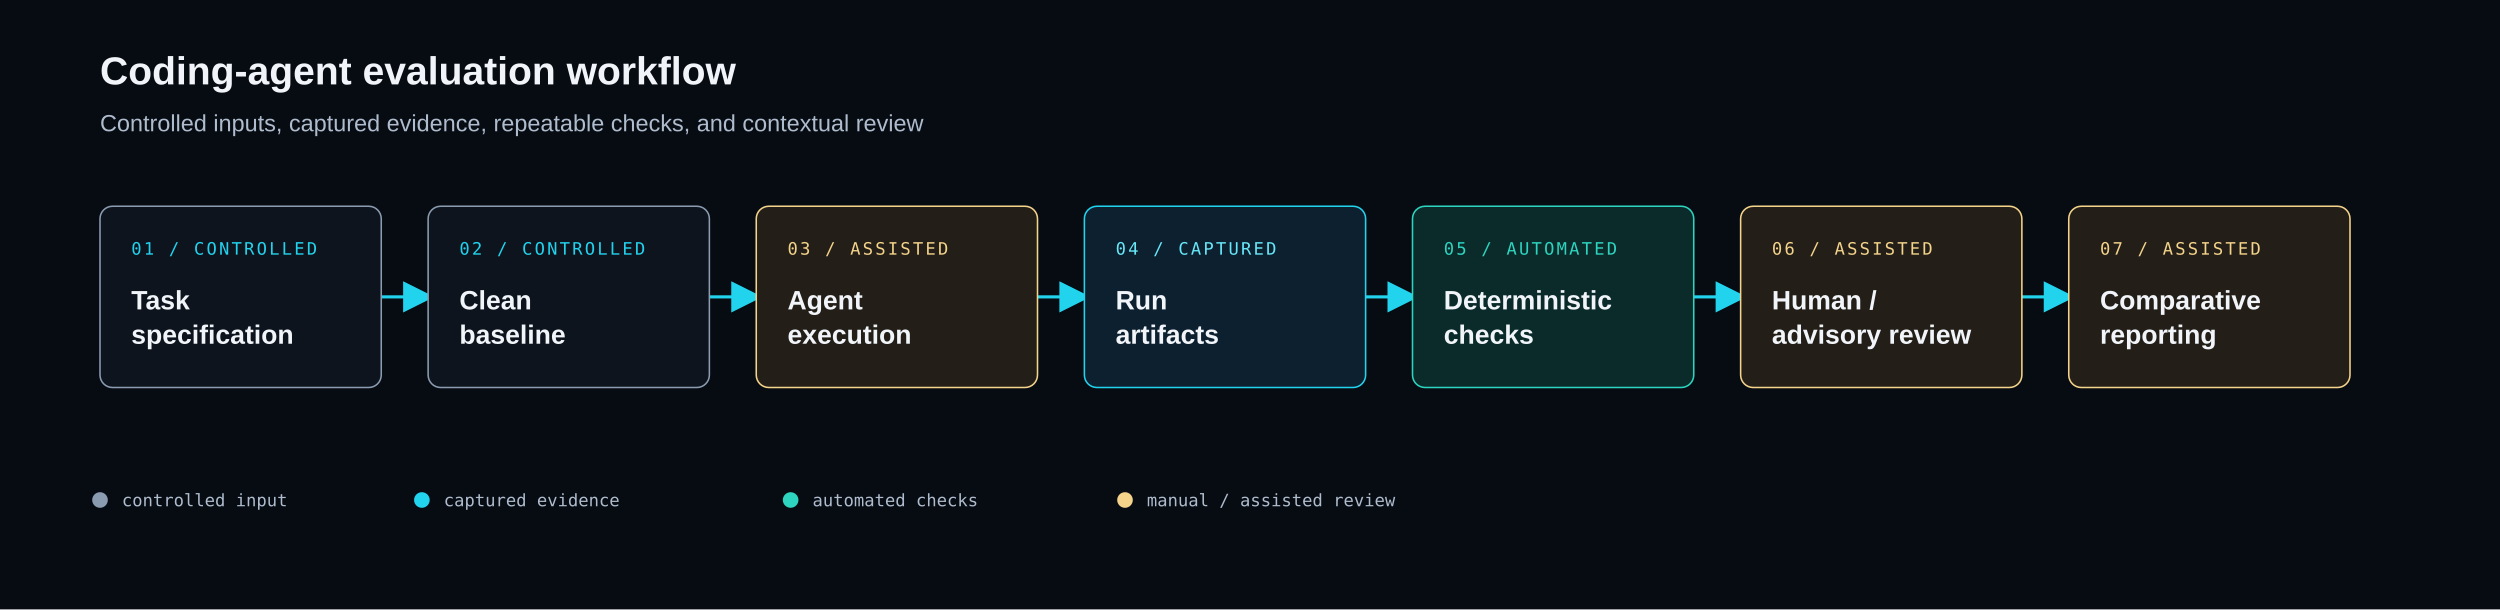
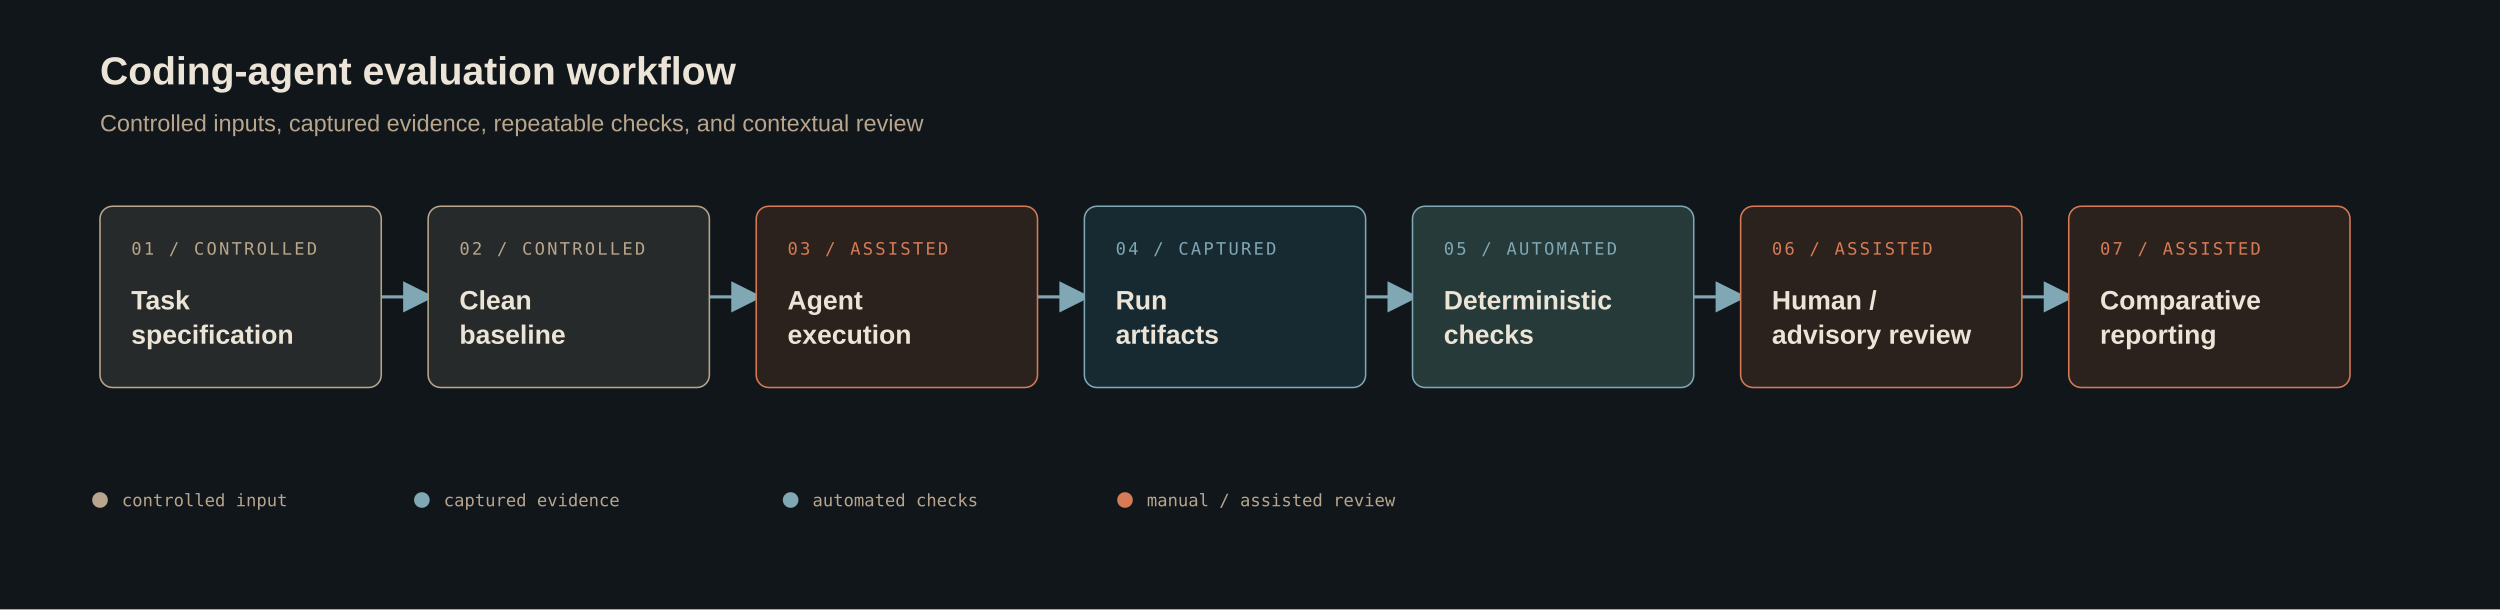
<svg xmlns="http://www.w3.org/2000/svg" viewBox="0 0 1600 390" role="img" aria-labelledby="title desc">
  <defs>
    <marker id="arrow" markerWidth="10" markerHeight="10" refX="8" refY="5" orient="auto">
-       <path d="M0,0 L10,5 L0,10 z" fill="#22D3EE" />
+       <path d="M0,0 L10,5 L0,10 z" fill="#7FA7B4" />
    </marker>
  </defs>
-   <rect width="1600" height="390" fill="#070B12" />
-   <text x="64" y="54" fill="#F1F5F9" font-family="General Sans, Arial, sans-serif" font-size="25" font-weight="600">Coding-agent evaluation workflow</text>
-   <text x="64" y="84" fill="#AEBCCD" font-family="General Sans, Arial, sans-serif" font-size="15">Controlled inputs, captured evidence, repeatable checks, and contextual review</text>
-   <g fill="none" stroke="#22D3EE" stroke-width="2" marker-end="url(#arrow)">
+   <rect width="1600" height="390" fill="#11161B" />
+   <text x="64" y="54" fill="#ECE5D7" font-family="General Sans, Arial, sans-serif" font-size="25" font-weight="600">Coding-agent evaluation workflow</text>
+   <text x="64" y="84" fill="#B8A58C" font-family="General Sans, Arial, sans-serif" font-size="15">Controlled inputs, captured evidence, repeatable checks, and contextual review</text>
+   <g fill="none" stroke="#7FA7B4" stroke-width="2" marker-end="url(#arrow)">
    <path d="M244 190 H274" />
    <path d="M454 190 H484" />
    <path d="M664 190 H694" />
    <path d="M874 190 H904" />
    <path d="M1084 190 H1114" />
    <path d="M1294 190 H1324" />
  </g>
  <g font-family="General Sans, Arial, sans-serif">
    <g>
-       <rect x="64" y="132" width="180" height="116" rx="8" fill="#0D141E" stroke="#8B9BB0" />
-       <text x="84" y="163" fill="#22D3EE" font-family="Consolas, monospace" font-size="11" letter-spacing="1.4">01 / CONTROLLED</text>
-       <text x="84" y="198" fill="#F1F5F9" font-size="17" font-weight="600">Task</text>
-       <text x="84" y="220" fill="#F1F5F9" font-size="17" font-weight="600">specification</text>
+       <rect x="64" y="132" width="180" height="116" rx="8" fill="#272A2A" stroke="#B8A58C" />
+       <text x="84" y="163" fill="#B8A58C" font-family="Consolas, monospace" font-size="11" letter-spacing="1.4">01 / CONTROLLED</text>
+       <text x="84" y="198" fill="#ECE5D7" font-size="17" font-weight="600">Task</text>
+       <text x="84" y="220" fill="#ECE5D7" font-size="17" font-weight="600">specification</text>
    </g>
    <g>
-       <rect x="274" y="132" width="180" height="116" rx="8" fill="#0D141E" stroke="#8B9BB0" />
-       <text x="294" y="163" fill="#22D3EE" font-family="Consolas, monospace" font-size="11" letter-spacing="1.4">02 / CONTROLLED</text>
-       <text x="294" y="198" fill="#F1F5F9" font-size="17" font-weight="600">Clean</text>
-       <text x="294" y="220" fill="#F1F5F9" font-size="17" font-weight="600">baseline</text>
+       <rect x="274" y="132" width="180" height="116" rx="8" fill="#272A2A" stroke="#B8A58C" />
+       <text x="294" y="163" fill="#B8A58C" font-family="Consolas, monospace" font-size="11" letter-spacing="1.4">02 / CONTROLLED</text>
+       <text x="294" y="198" fill="#ECE5D7" font-size="17" font-weight="600">Clean</text>
+       <text x="294" y="220" fill="#ECE5D7" font-size="17" font-weight="600">baseline</text>
    </g>
    <g>
-       <rect x="484" y="132" width="180" height="116" rx="8" fill="#231F18" stroke="#F4D38A" />
-       <text x="504" y="163" fill="#F4D38A" font-family="Consolas, monospace" font-size="11" letter-spacing="1.4">03 / ASSISTED</text>
-       <text x="504" y="198" fill="#F1F5F9" font-size="17" font-weight="600">Agent</text>
-       <text x="504" y="220" fill="#F1F5F9" font-size="17" font-weight="600">execution</text>
+       <rect x="484" y="132" width="180" height="116" rx="8" fill="#2B211D" stroke="#D67B56" />
+       <text x="504" y="163" fill="#D67B56" font-family="Consolas, monospace" font-size="11" letter-spacing="1.4">03 / ASSISTED</text>
+       <text x="504" y="198" fill="#ECE5D7" font-size="17" font-weight="600">Agent</text>
+       <text x="504" y="220" fill="#ECE5D7" font-size="17" font-weight="600">execution</text>
    </g>
    <g>
-       <rect x="694" y="132" width="180" height="116" rx="8" fill="#0D2030" stroke="#22D3EE" />
-       <text x="714" y="163" fill="#67E8F9" font-family="Consolas, monospace" font-size="11" letter-spacing="1.4">04 / CAPTURED</text>
-       <text x="714" y="198" fill="#F1F5F9" font-size="17" font-weight="600">Run</text>
-       <text x="714" y="220" fill="#F1F5F9" font-size="17" font-weight="600">artifacts</text>
+       <rect x="694" y="132" width="180" height="116" rx="8" fill="#182A31" stroke="#7FA7B4" />
+       <text x="714" y="163" fill="#7FA7B4" font-family="Consolas, monospace" font-size="11" letter-spacing="1.4">04 / CAPTURED</text>
+       <text x="714" y="198" fill="#ECE5D7" font-size="17" font-weight="600">Run</text>
+       <text x="714" y="220" fill="#ECE5D7" font-size="17" font-weight="600">artifacts</text>
    </g>
    <g>
-       <rect x="904" y="132" width="180" height="116" rx="8" fill="#0B2B2B" stroke="#2DD4BF" />
-       <text x="924" y="163" fill="#2DD4BF" font-family="Consolas, monospace" font-size="11" letter-spacing="1.4">05 / AUTOMATED</text>
-       <text x="924" y="198" fill="#F1F5F9" font-size="17" font-weight="600">Deterministic</text>
-       <text x="924" y="220" fill="#F1F5F9" font-size="17" font-weight="600">checks</text>
+       <rect x="904" y="132" width="180" height="116" rx="8" fill="#263A39" stroke="#7FA7B4" />
+       <text x="924" y="163" fill="#7FA7B4" font-family="Consolas, monospace" font-size="11" letter-spacing="1.4">05 / AUTOMATED</text>
+       <text x="924" y="198" fill="#ECE5D7" font-size="17" font-weight="600">Deterministic</text>
+       <text x="924" y="220" fill="#ECE5D7" font-size="17" font-weight="600">checks</text>
    </g>
    <g>
-       <rect x="1114" y="132" width="180" height="116" rx="8" fill="#231F18" stroke="#F4D38A" />
-       <text x="1134" y="163" fill="#F4D38A" font-family="Consolas, monospace" font-size="11" letter-spacing="1.4">06 / ASSISTED</text>
-       <text x="1134" y="198" fill="#F1F5F9" font-size="17" font-weight="600">Human /</text>
-       <text x="1134" y="220" fill="#F1F5F9" font-size="17" font-weight="600">advisory review</text>
+       <rect x="1114" y="132" width="180" height="116" rx="8" fill="#2B211D" stroke="#D67B56" />
+       <text x="1134" y="163" fill="#D67B56" font-family="Consolas, monospace" font-size="11" letter-spacing="1.4">06 / ASSISTED</text>
+       <text x="1134" y="198" fill="#ECE5D7" font-size="17" font-weight="600">Human /</text>
+       <text x="1134" y="220" fill="#ECE5D7" font-size="17" font-weight="600">advisory review</text>
    </g>
    <g>
-       <rect x="1324" y="132" width="180" height="116" rx="8" fill="#231F18" stroke="#F4D38A" />
-       <text x="1344" y="163" fill="#F4D38A" font-family="Consolas, monospace" font-size="11" letter-spacing="1.4">07 / ASSISTED</text>
-       <text x="1344" y="198" fill="#F1F5F9" font-size="17" font-weight="600">Comparative</text>
-       <text x="1344" y="220" fill="#F1F5F9" font-size="17" font-weight="600">reporting</text>
+       <rect x="1324" y="132" width="180" height="116" rx="8" fill="#2B211D" stroke="#D67B56" />
+       <text x="1344" y="163" fill="#D67B56" font-family="Consolas, monospace" font-size="11" letter-spacing="1.4">07 / ASSISTED</text>
+       <text x="1344" y="198" fill="#ECE5D7" font-size="17" font-weight="600">Comparative</text>
+       <text x="1344" y="220" fill="#ECE5D7" font-size="17" font-weight="600">reporting</text>
    </g>
  </g>
  <g font-family="Consolas, monospace" font-size="11">
-     <circle cx="64" cy="320" r="5" fill="#8B9BB0" />
-     <text x="78" y="324" fill="#AEBCCD">controlled input</text>
-     <circle cx="270" cy="320" r="5" fill="#22D3EE" />
-     <text x="284" y="324" fill="#AEBCCD">captured evidence</text>
-     <circle cx="506" cy="320" r="5" fill="#2DD4BF" />
-     <text x="520" y="324" fill="#AEBCCD">automated checks</text>
-     <circle cx="720" cy="320" r="5" fill="#F4D38A" />
-     <text x="734" y="324" fill="#AEBCCD">manual / assisted review</text>
+     <circle cx="64" cy="320" r="5" fill="#B8A58C" />
+     <text x="78" y="324" fill="#B8A58C">controlled input</text>
+     <circle cx="270" cy="320" r="5" fill="#7FA7B4" />
+     <text x="284" y="324" fill="#B8A58C">captured evidence</text>
+     <circle cx="506" cy="320" r="5" fill="#7FA7B4" />
+     <text x="520" y="324" fill="#B8A58C">automated checks</text>
+     <circle cx="720" cy="320" r="5" fill="#D67B56" />
+     <text x="734" y="324" fill="#B8A58C">manual / assisted review</text>
  </g>
</svg>
